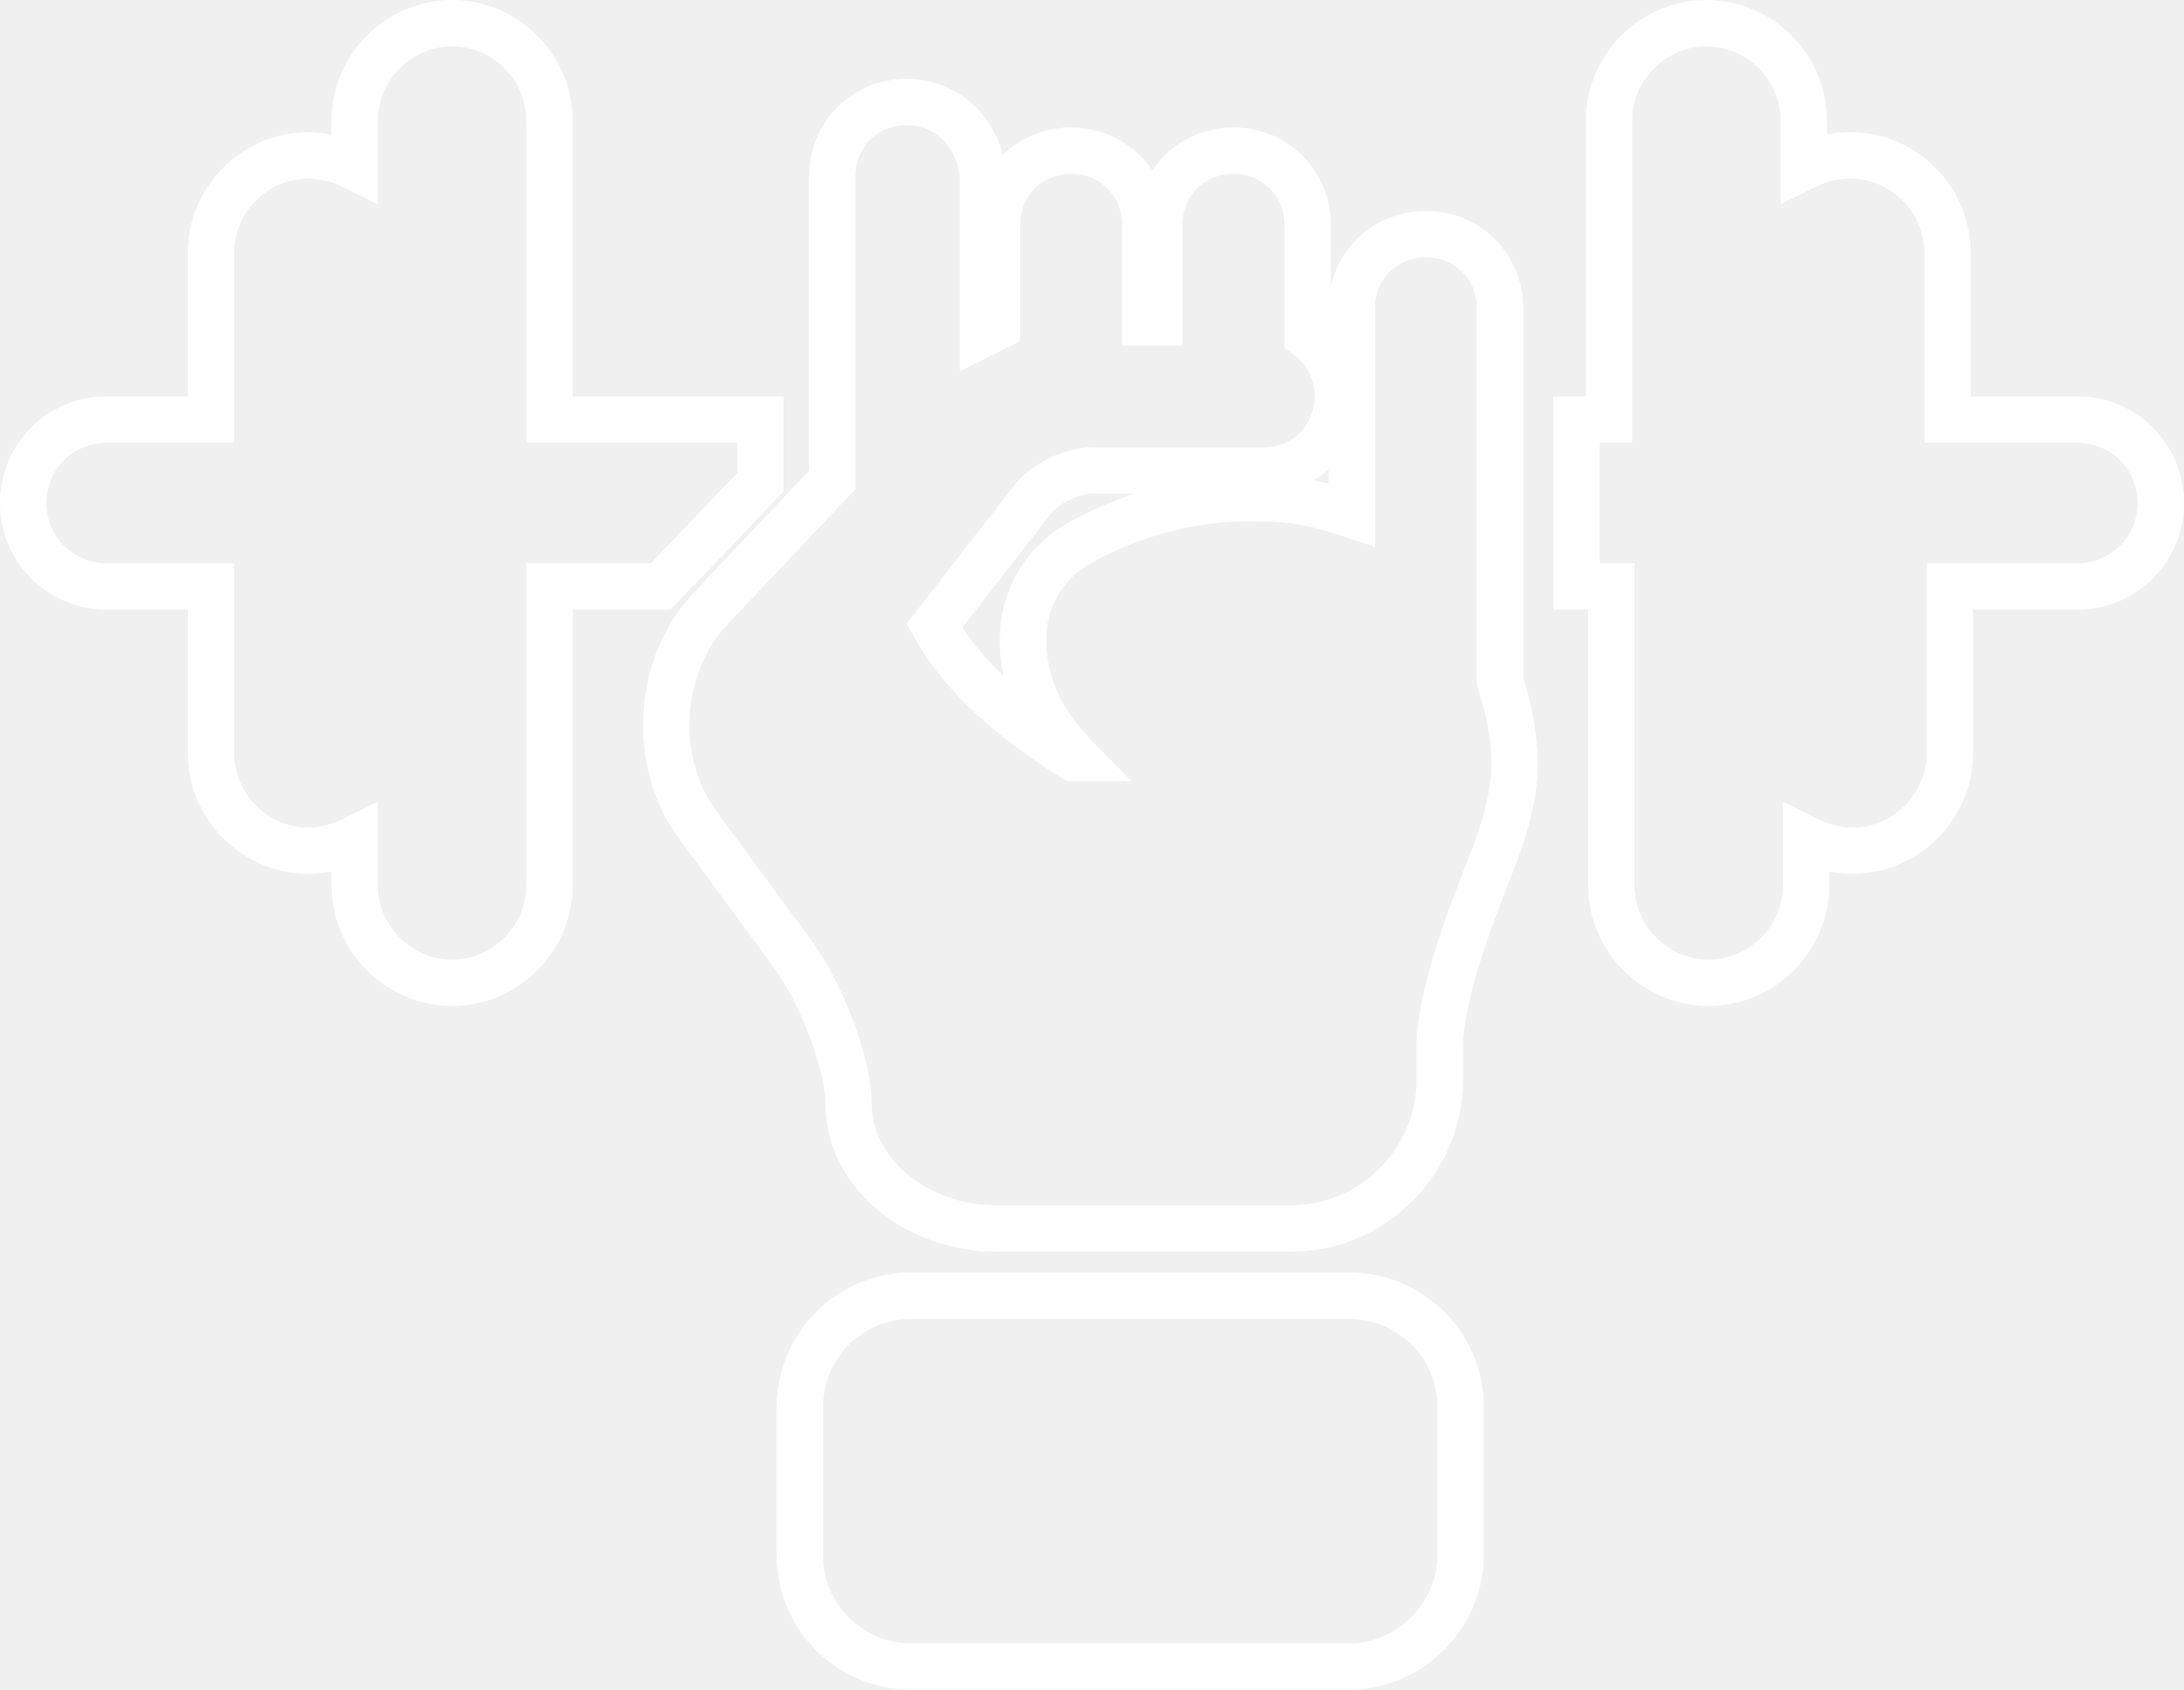
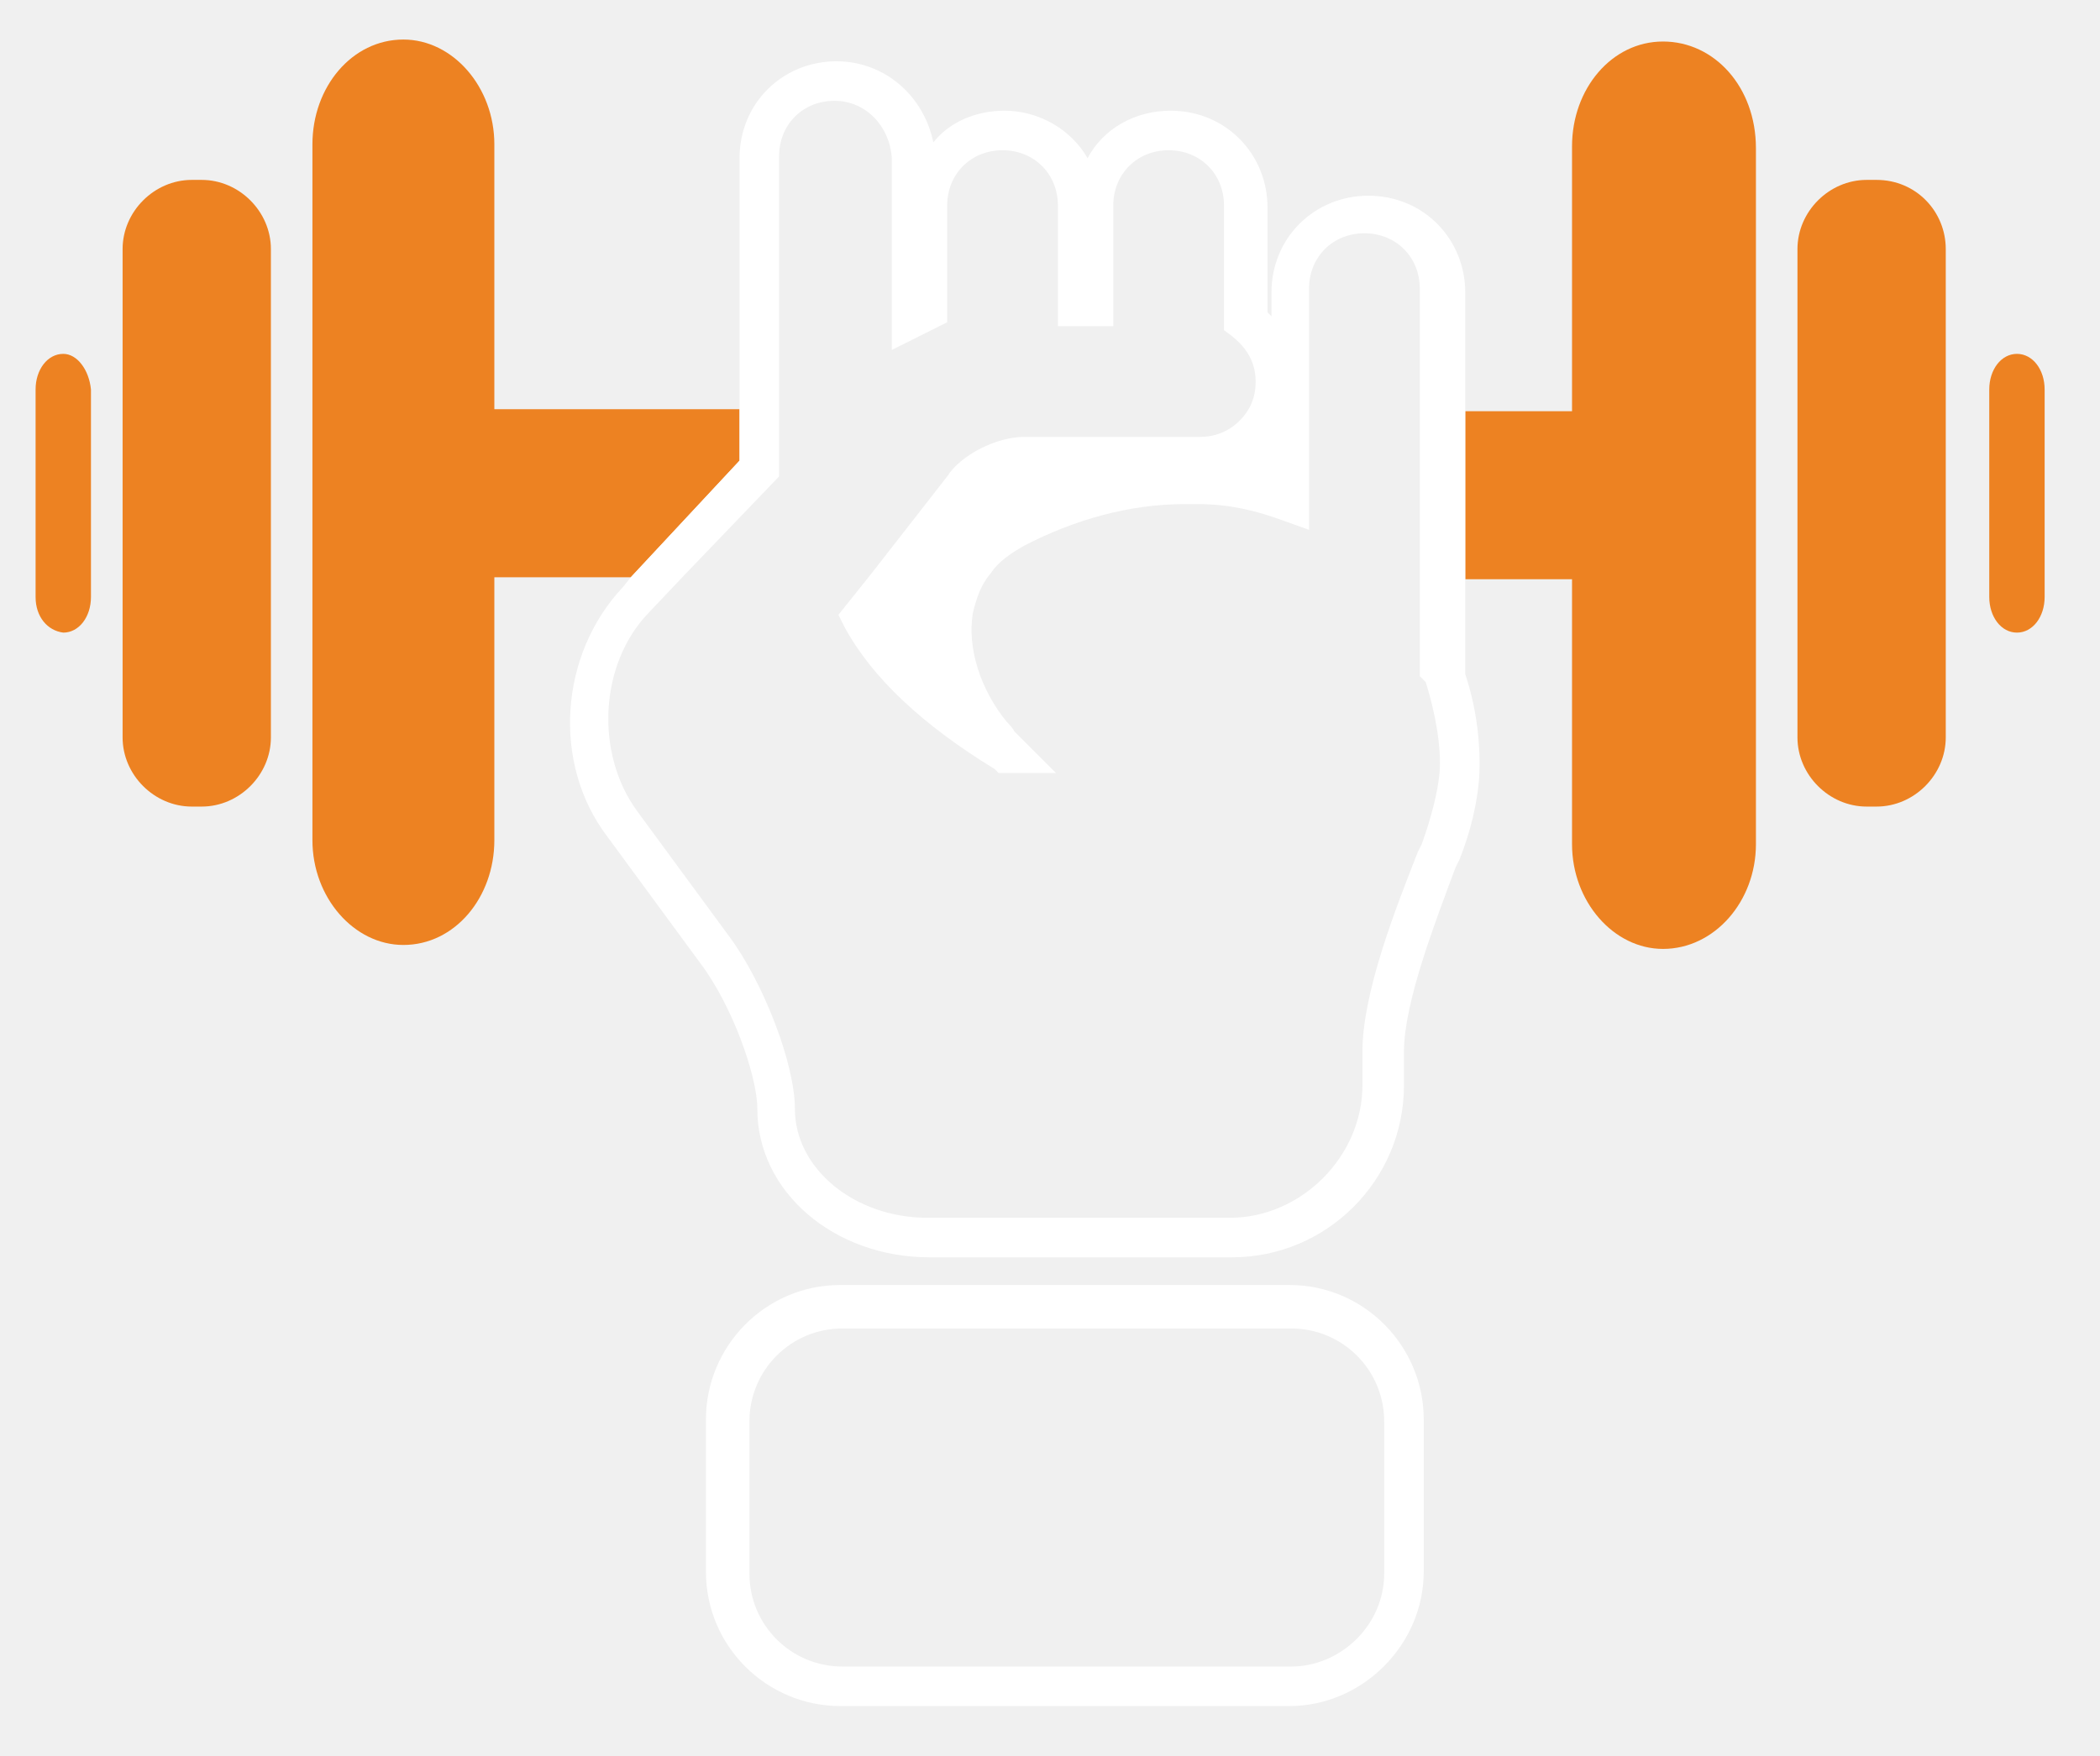
- <svg xmlns="http://www.w3.org/2000/svg" version="1.1" id="Layer_1" x="0px" y="0px" width="94.2px" height="72.9px" viewBox="-102 114.1 94.2 72.9" enable-background="new -102 114.1 94.2 72.9" xml:space="preserve">
+ <svg xmlns="http://www.w3.org/2000/svg" version="1.1" id="Layer_1" x="0px" y="0px" width="106.2px" height="88.8px" viewBox="-209.8 354.8 106.2 88.8" enable-background="new -209.8 354.8 106.2 88.8" xml:space="preserve">
  <g>
-     <path fill="none" stroke="#FFFFFF" stroke-width="2" stroke-miterlimit="10" d="M-97.4,139.4h4.5v7.2c0,2.3,1.9,4.2,4.2,4.2   c0.7,0,1.4-0.2,2-0.5v2c0,2.3,1.9,4.2,4.2,4.2c2.3,0,4.2-1.9,4.2-4.2v-12.9h4.8l4.3-4.5v-2.7h-9.1v-12.9c0-2.3-1.9-4.2-4.2-4.2   c-2.3,0-4.2,1.9-4.2,4.2v2c-0.6-0.3-1.3-0.5-2-0.5c-2.3,0-4.2,1.9-4.2,4.2v7.2h-4.5c-2,0-3.6,1.6-3.6,3.6   C-101,137.8-99.4,139.4-97.4,139.4z" />
-     <path fill="none" stroke="#FFFFFF" stroke-width="2" stroke-miterlimit="10" d="M-12.4,132.2H-18V125c0-2.3-1.9-4.2-4.2-4.2   c-0.7,0-1.4,0.2-2,0.5v-2c0-2.3-1.9-4.2-4.2-4.2s-4.2,1.9-4.2,4.2v12.9H-34v7.2h1.5v12.9c0,2.3,1.9,4.2,4.2,4.2   c2.3,0,4.2-1.9,4.2-4.2v-2c0.6,0.3,1.3,0.5,2,0.5c2.3,0,4.2-1.9,4.2-4.2v-7.2h5.5c2,0,3.6-1.6,3.6-3.6   C-8.8,133.8-10.4,132.2-12.4,132.2z" />
-     <path fill="none" stroke="#FFFFFF" stroke-width="2" stroke-miterlimit="10" d="M-62.9,118.5c-1.8,0-3.2,1.4-3.2,3.2v13.1l-5.2,5.5   c-2.4,2.5-2.6,6.7-0.6,9.4l3.9,5.3c1.4,1.8,2.6,5,2.6,6.7c0,3,2.9,5.4,6.4,5.4h12.7c3.5,0,6.4-2.9,6.4-6.4v-1.4   c0-2.4,1.5-6.1,2.4-8.4c0.4-1.1,0.7-2.2,0.8-3.2c0.1-1.2-0.1-2.7-0.6-4.2c0-0.1,0-0.2,0-0.3v-15.8c0-1.8-1.4-3.2-3.2-3.2   c-1.8,0-3.2,1.4-3.2,3.2v8.9c-1.2-0.4-2.4-0.7-3.8-0.7c-2.6-0.1-5.3,0.5-7.7,1.8c-1.4,0.7-2.3,1.9-2.6,3.4   c-0.3,1.8,0.3,3.8,1.6,5.3c0.2,0.2,0.4,0.5,0.6,0.7c0,0,0,0-0.1,0c-2.1-1.3-4.6-3.2-6-5.7l4.2-5.4c0.5-0.7,1.7-1.3,2.6-1.3h7.4   c1.8,0,3.2-1.4,3.2-3.2c0-1.1-0.5-2-1.3-2.6v-4.8c0-1.8-1.4-3.2-3.2-3.2s-3.2,1.4-3.2,3.2v4.2h-0.6v-4.2c0-1.8-1.4-3.2-3.2-3.2   s-3.2,1.4-3.2,3.2v4.4c-0.2,0.1-0.4,0.2-0.6,0.3c0,0,0,0,0,0v-6.7C-59.7,119.9-61.1,118.5-62.9,118.5z" />
-     <path fill="none" stroke="#FFFFFF" stroke-width="2" stroke-miterlimit="10" d="M-39,181.2v-6.4c0-2.7-2.2-4.8-4.8-4.8h-18.9   c-2.7,0-4.8,2.2-4.8,4.8v6.4c0,2.7,2.2,4.8,4.8,4.8h18.9C-41.2,186-39,183.8-39,181.2z" />
+     <path fill="none" d="M-137.8,369.6c0-1.6-1.2-2.8-2.8-2.8c-1.6,0-2.8,1.2-2.8,2.8v5.9h5.6V369.6z" />
+     <path fill="none" d="M-146.2,374.2c0-1.2-0.6-1.9-1.2-2.3l-0.4-0.3v-6.3c0-1.6-1.2-2.8-2.8-2.8c-1.6,0-2.8,1.2-2.8,2.8v6.1h-2.8   v-6.1c0-1.6-1.2-2.8-2.8-2.8s-2.8,1.2-2.8,2.8v5.9l-2.8,1.4v-9.7c-0.1-1.7-1.3-2.9-2.9-2.9c-1.6,0-2.8,1.2-2.8,2.8v12.7h23.9   C-146.3,375.1-146.2,374.7-146.2,374.2z" />
+     <path fill="none" d="M-159.5,384c-0.4,0.6-0.7,1.2-0.9,2c-0.3,1.8,0.3,3.9,1.7,5.5c0.1,0.1,0.2,0.3,0.4,0.5   c0.1,0.1,0.2,0.2,0.3,0.3l1.8,1.8h-2.9l-0.2-0.2c-3.6-2.2-6.1-4.6-7.6-7.2l-0.3-0.6l1.6-2h-9.4l-1.8,1.9c-2.5,2.6-2.8,7.1-0.6,10   l4.7,6.4c1.8,2.3,3.3,6.3,3.3,8.7c0,3,3,5.5,6.7,5.5h15.3c3.6,0,6.7-3.1,6.7-6.7V408c0-2.9,1.7-7.2,2.8-10.1l0.2-0.4   c0.5-1.3,0.8-2.6,0.9-3.6c0.1-1.3-0.1-3-0.7-4.6l-0.1-0.2V384H-159.5z" />
+     <path fill="none" d="M-144.6,421.9h-22.7c-2.6,0-4.7,2.1-4.7,4.7v7.7c0,2.6,2.1,4.7,4.7,4.7h22.7c2.6,0,4.7-2.2,4.7-4.7v-7.7   C-139.8,424-141.9,421.9-144.6,421.9z" />
+     <path fill="none" d="M-164.8,386.2c0.7,1,1.6,2.1,2.7,3.1c-0.3-1.2-0.4-2.5-0.2-3.7c0.1-0.6,0.3-1.1,0.5-1.6h-1.2L-164.8,386.2z" />
+     <path fill="#ED8222" d="M-107.8,372.7c-0.8,0-1.4,0.8-1.4,1.8V385c0,1,0.6,1.8,1.4,1.8c0.8,0,1.4-0.8,1.4-1.8v-10.5   C-106.4,373.5-107,372.7-107.8,372.7z" />
+     <path fill="#ED8222" d="M-206.6,372.7c-0.8,0-1.4,0.8-1.4,1.8c0,2.7,0,7.8,0,10.5c0,1,0.6,1.7,1.4,1.8c0.8,0,1.4-0.8,1.4-1.8   c0-2.7,0-7.8,0-10.5C-205.3,373.5-205.9,372.7-206.6,372.7z" />
+     <path fill="#ED8222" d="M-145.5,377.6c-0.4,0.4-0.9,0.8-1.4,1c0.5,0.1,1,0.2,1.4,0.3V377.6z" />
+     <path fill="#ED8222" d="M-154.6,379.1h-3.3c-0.7,0-1.9,0.6-2.3,1.1l-2.9,3.8h1.2c0.6-1.4,1.7-2.5,3.2-3.2   C-157.4,380-156,379.5-154.6,379.1z" />
+     <path fill="#ED8222" d="M-125.7,356.9c-2.6,0-4.6,2.4-4.6,5.3v13.4h-5.4v8.5h5.4v13.4c0,2.9,2.1,5.3,4.6,5.3c2.6,0,4.7-2.4,4.7-5.3   v-35.2C-121,359.2-123.1,356.9-125.7,356.9z" />
+     <path fill="#ED8222" d="M-172.4,375.5h-12.4v-13.4c0-2.9-2.1-5.3-4.6-5.3c-2.6,0-4.6,2.4-4.6,5.3c0,8.8,0,26.4,0,35.2   c0,2.9,2.1,5.3,4.6,5.3c2.6,0,4.6-2.4,4.6-5.3V384h6.9l5.5-5.9V375.5z" />
+     <path fill="#ED8222" d="M-114.9,363.9h-0.5c-1.9,0-3.5,1.6-3.5,3.5v24.7c0,1.9,1.6,3.5,3.5,3.5h0.5c1.9,0,3.5-1.6,3.5-3.5   c0-6.1,0-18.6,0-24.7C-111.4,365.5-112.9,363.9-114.9,363.9z" />
+     <path fill="#ED8222" d="M-199.6,363.9h-0.5c-1.9,0-3.5,1.6-3.5,3.5v24.7c0,1.9,1.6,3.5,3.5,3.5h0.5c1.9,0,3.5-1.6,3.5-3.5v-24.7   C-196.1,365.5-197.7,363.9-199.6,363.9z" />
+     <path fill="#FFFFFF" d="M-135.7,369.6c0-2.7-2.1-4.9-4.9-4.9c-2.7,0-4.9,2.1-4.9,4.9v1.2c-0.1-0.1-0.1-0.1-0.2-0.2v-5.3   c0-2.7-2.1-4.9-4.9-4.9c-1.8,0-3.4,0.9-4.2,2.4c-0.8-1.4-2.4-2.4-4.2-2.4c-1.5,0-2.8,0.6-3.6,1.6c-0.5-2.4-2.5-4.1-4.9-4.1   c-2.7,0-4.9,2.1-4.9,4.9v12.7v2.6l-5.5,5.9l-0.4,0.5c-3.2,3.4-3.6,8.9-0.8,12.6l4.7,6.4c1.6,2.1,2.9,5.7,2.9,7.4   c0,4.2,3.9,7.5,8.7,7.5h15.3c4.8,0,8.7-3.9,8.7-8.7V408c0-2.5,1.6-6.6,2.6-9.3l0.2-0.4c0.6-1.5,0.9-2.9,1-4.1   c0.1-1.6-0.1-3.5-0.7-5.3V384v-8.5V369.6z M-137.7,389.3c0.5,1.6,0.8,3.3,0.7,4.6c-0.1,1-0.4,2.2-0.9,3.6l-0.2,0.4   c-1.1,2.8-2.8,7.1-2.8,10.1v1.7c0,3.6-3.1,6.7-6.7,6.7h-15.3c-3.7,0-6.7-2.5-6.7-5.5c0-2.3-1.6-6.4-3.3-8.7l-4.7-6.4   c-2.1-2.9-1.9-7.4,0.6-10l1.8-1.9l4.8-5v-3.5v-12.7c0-1.6,1.2-2.8,2.8-2.8c1.6,0,2.8,1.3,2.9,2.9v9.7l2.8-1.4v-5.9   c0-1.6,1.2-2.8,2.8-2.8s2.8,1.2,2.8,2.8v6.1h2.8v-6.1c0-1.6,1.2-2.8,2.8-2.8c1.6,0,2.8,1.2,2.8,2.8v6.3l0.4,0.3   c0.5,0.4,1.2,1.1,1.2,2.3c0,0.5-0.1,0.9-0.3,1.3c-0.5,0.9-1.4,1.5-2.5,1.5h-8.9c-1.4,0-3.2,0.9-3.9,2l-3.9,5l-1.6,2l0.3,0.6   c1.4,2.6,4,5,7.6,7.2l0.2,0.2h2.9l-1.8-1.8c-0.1-0.1-0.2-0.2-0.3-0.3c-0.1-0.2-0.3-0.4-0.4-0.5c-1.3-1.6-2-3.7-1.7-5.5   c0.2-0.8,0.4-1.4,0.9-2c0.4-0.6,1-1,1.7-1.4c2.5-1.3,5.3-2.1,8.1-2.1c0.2,0,0.4,0,0.7,0c1.7,0,3.1,0.4,4.2,0.8l1.4,0.5v-6.3v-5.9   c0-1.6,1.2-2.8,2.8-2.8c1.6,0,2.8,1.2,2.8,2.8v5.9v8.5v5.2L-137.7,389.3z" />
+     <path fill="#FFFFFF" d="M-144.6,419.8h-22.7c-3.8,0-6.8,3.1-6.8,6.8v7.7c0,3.8,3.1,6.8,6.8,6.8h22.7c3.7,0,6.8-3.1,6.8-6.8v-7.7   C-137.8,422.9-140.8,419.8-144.6,419.8z M-139.8,434.4c0,2.6-2.2,4.7-4.7,4.7h-22.7c-2.6,0-4.7-2.1-4.7-4.7v-7.7   c0-2.6,2.1-4.7,4.7-4.7h22.7c2.6,0,4.7,2.1,4.7,4.7V434.4z" />
  </g>
</svg>
